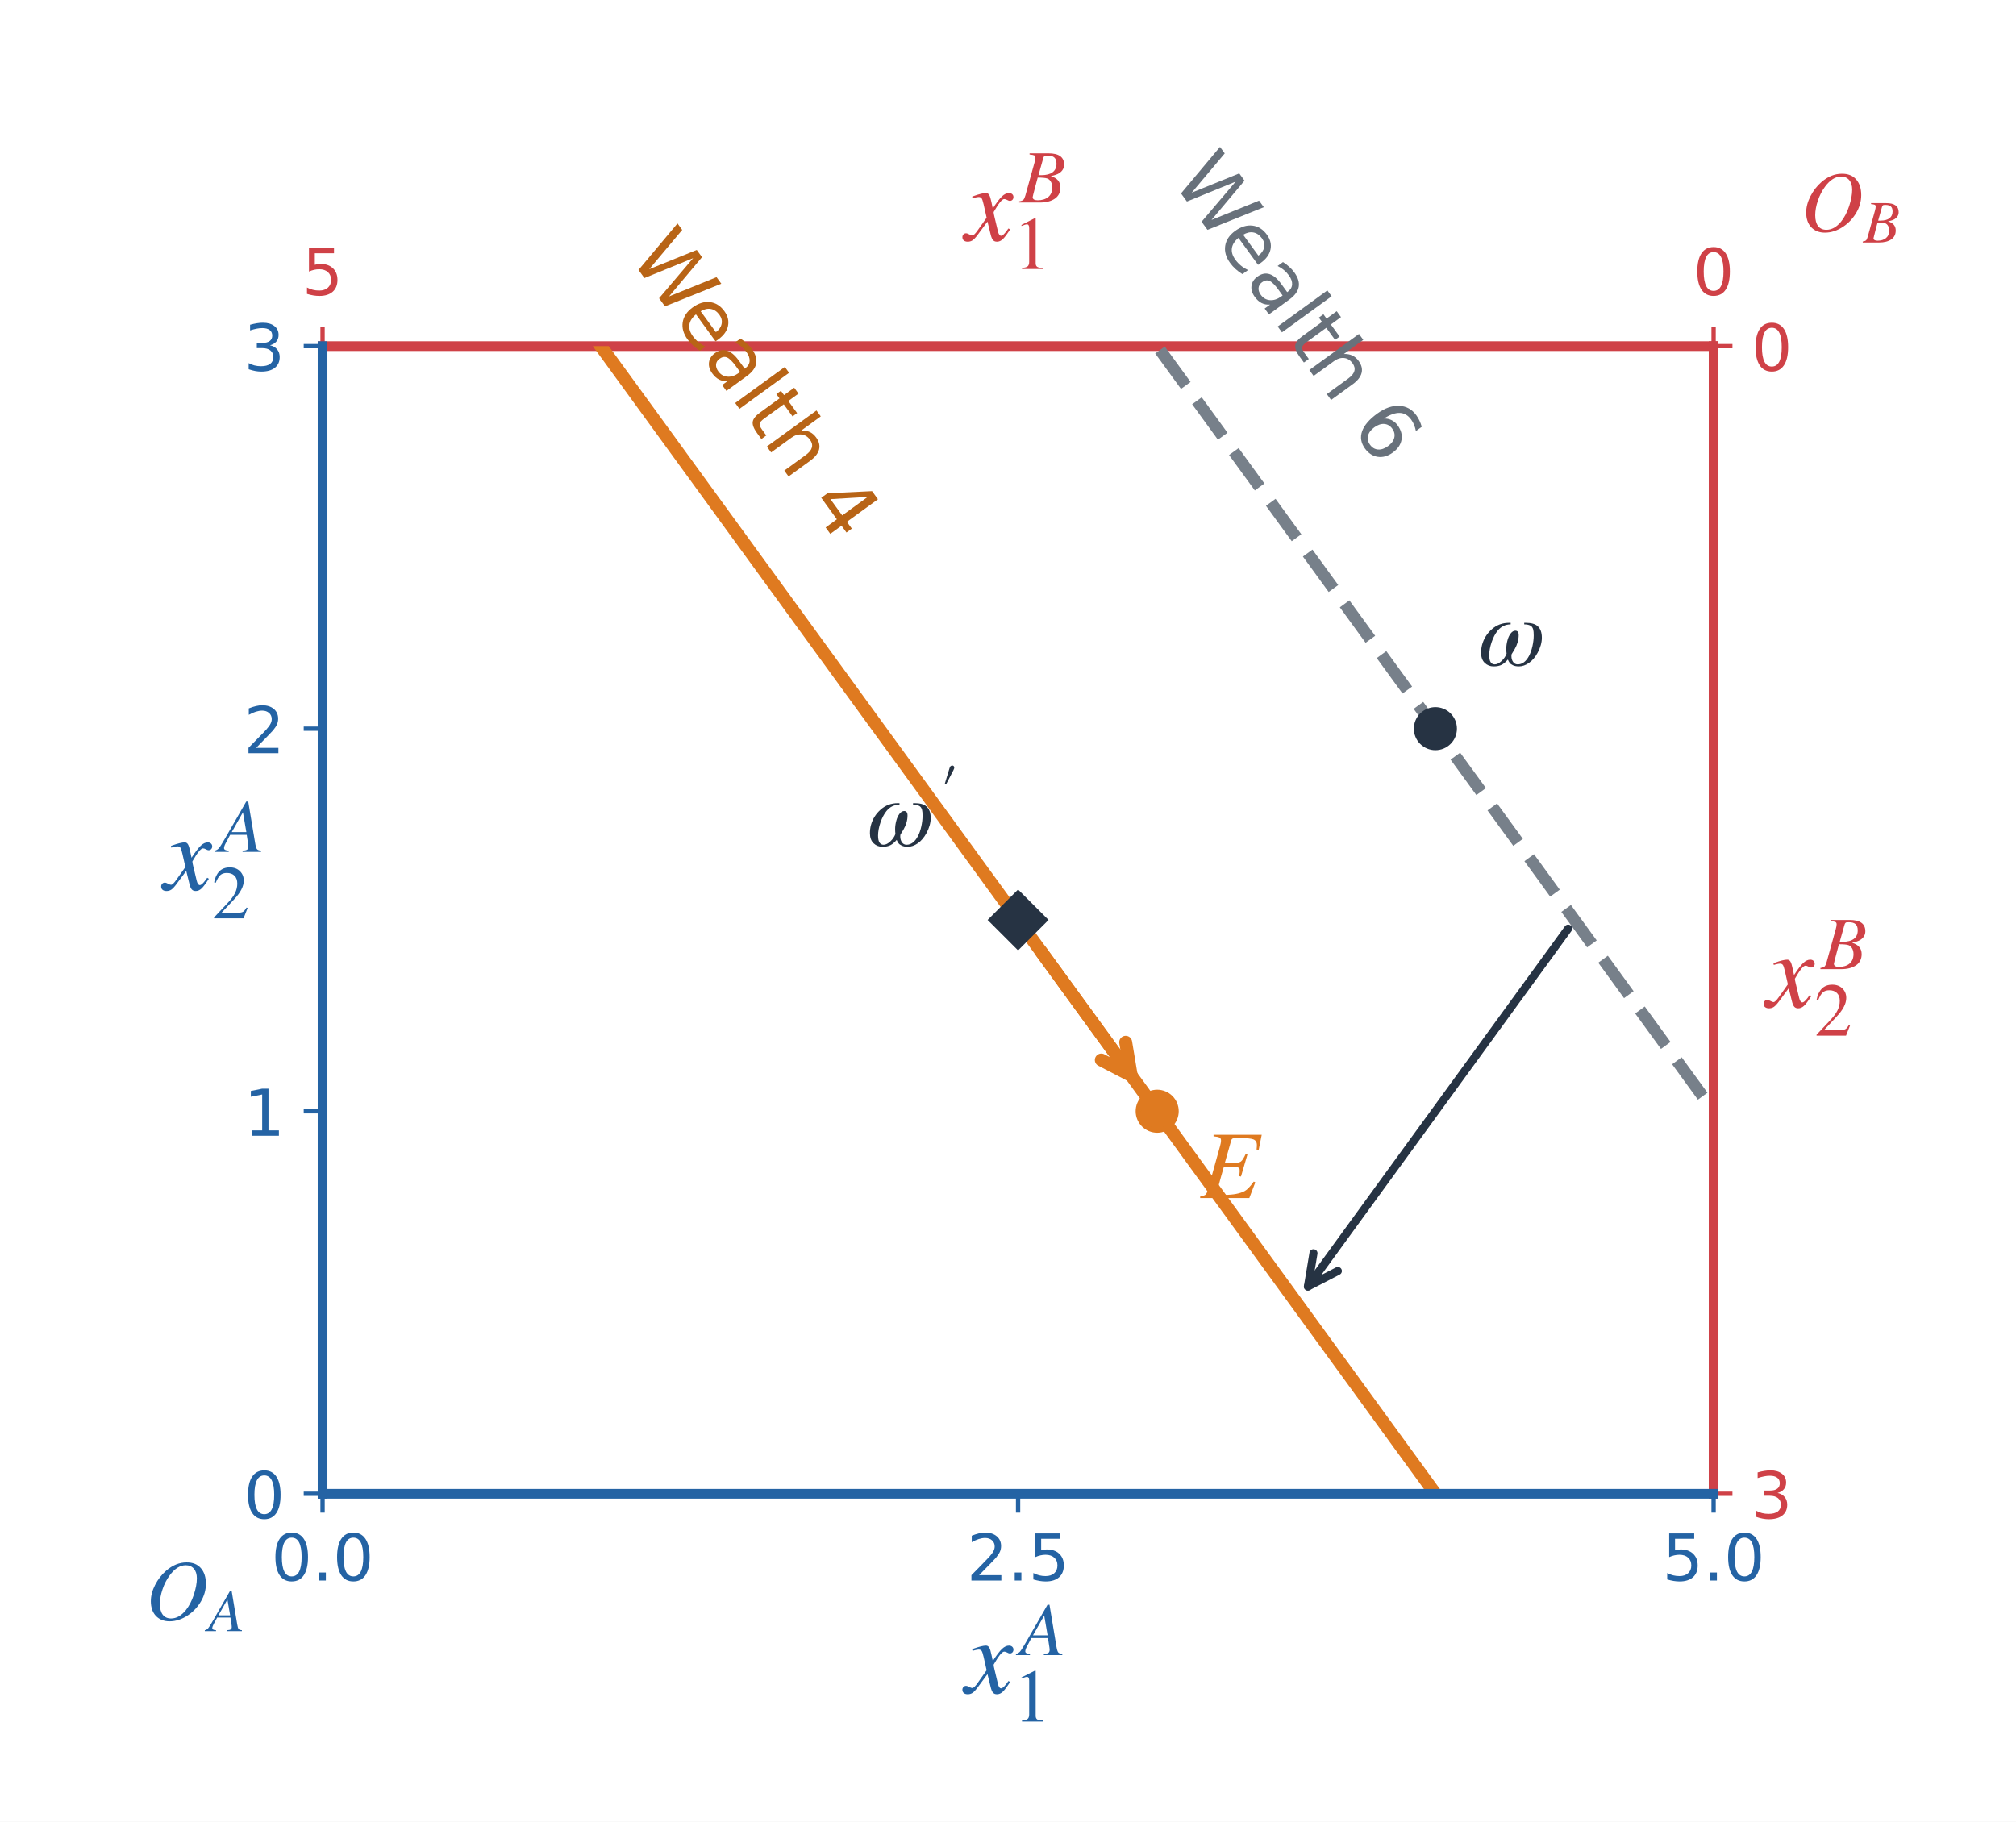
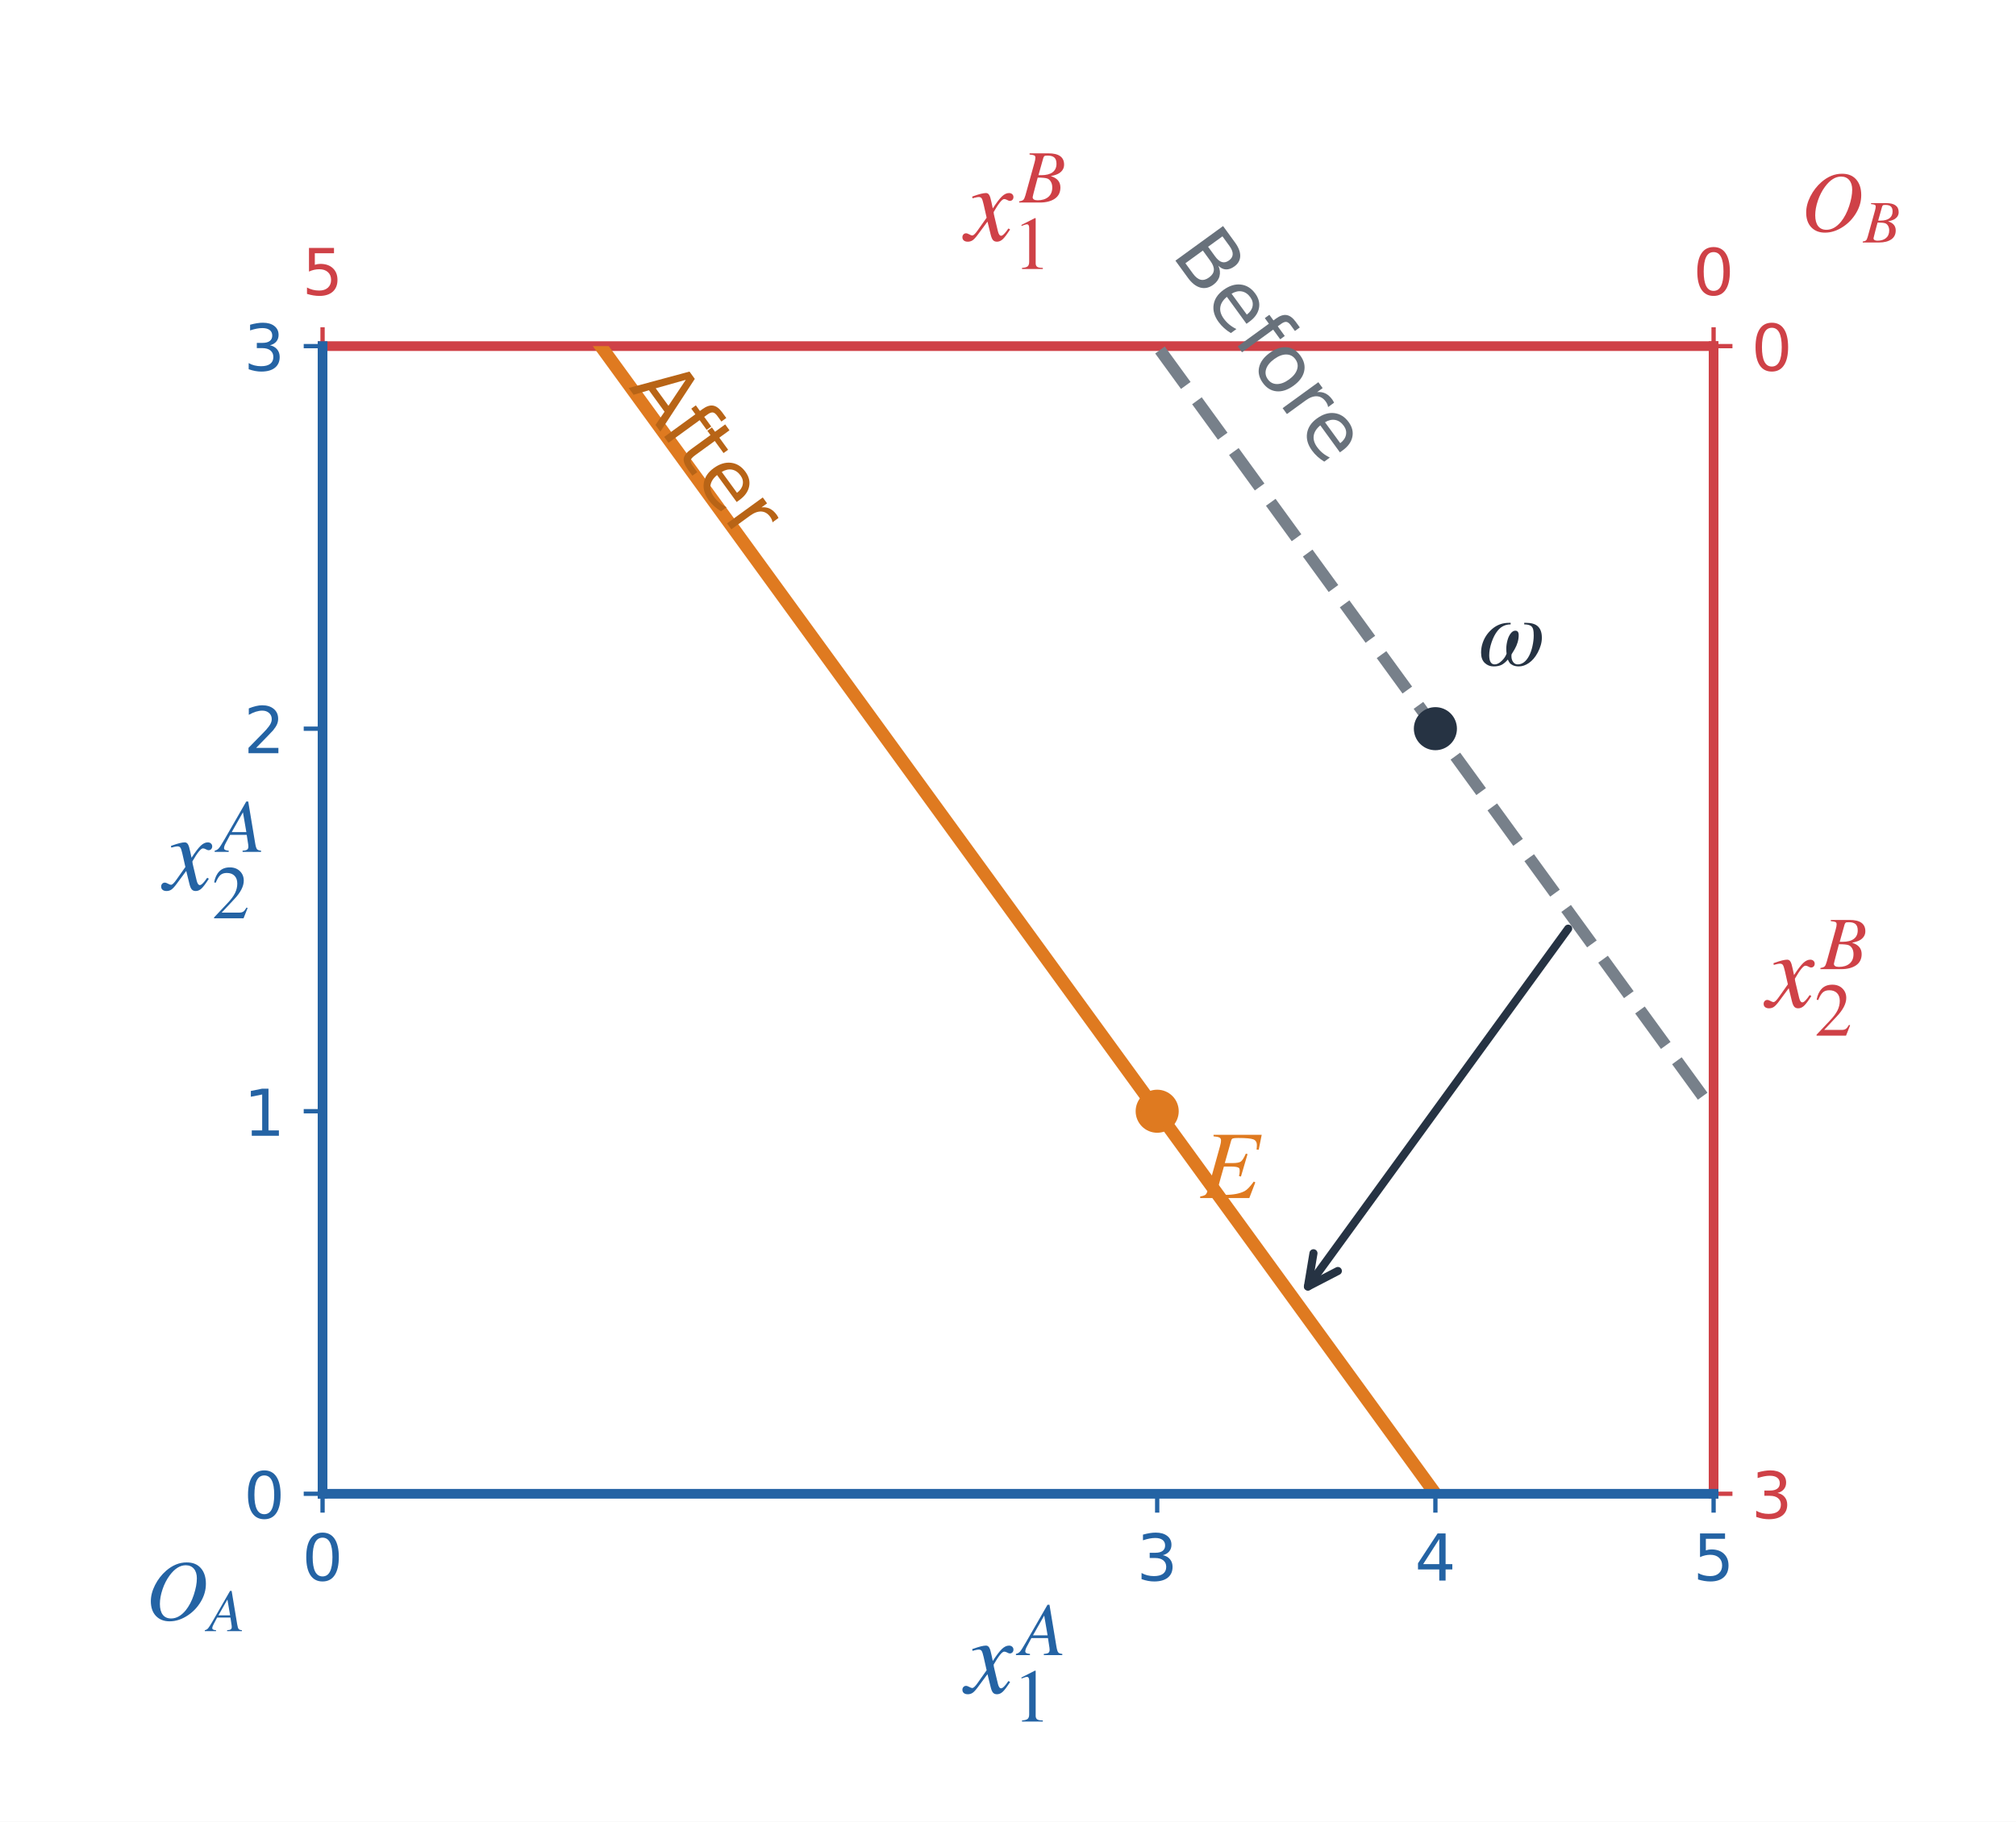
<svg xmlns="http://www.w3.org/2000/svg" xmlns:xlink="http://www.w3.org/1999/xlink" width="374.4pt" height="338.4pt" viewBox="0 0 374.4 338.4" version="1.1">
  <defs>
    <style type="text/css">*{stroke-linejoin: round; stroke-linecap: butt}</style>
  </defs>
  <g id="figure_1">
    <g id="patch_1">
      <path d="M 0 338.4 L 374.4 338.4 L 374.4 0 L 0 0 z " style="fill: #ffffff" />
    </g>
    <g id="axes_1">
      <g id="patch_2">
        <path d="M 59.904 277.488 L 318.24 277.488 L 318.24 64.296 L 59.904 64.296 z " style="fill: #ffffff" />
      </g>
      <g id="axes_2">
        <g id="patch_3">
          <path d="M 59.904 64.296 L 318.24 64.296 L 318.24 64.296 L 59.904 64.296 z " style="fill: #ffffff" />
        </g>
        <g id="matplotlib.axis_1">
          <g id="xtick_1">
            <g id="line2d_1">
              <defs>
                <path id="m58f6fc6c51" d="M 0 0 L 0 -3.5 " style="stroke: #cf4147; stroke-width: 0.8" />
              </defs>
              <g>
                <use xlink:href="#m58f6fc6c51" x="318.24" y="64.296" style="fill: #cf4147; stroke: #cf4147; stroke-width: 0.8" />
              </g>
            </g>
            <g id="text_1">
              <g style="fill: #cf4147" transform="translate(314.4225 54.80038) scale(0.12 -0.12)">
                <defs>
                  <path id="DejaVuSans-30" d="M 2034 4250 Q 1547 4250 1301 3770 Q 1056 3291 1056 2328 Q 1056 1369 1301 889 Q 1547 409 2034 409 Q 2525 409 2770 889 Q 3016 1369 3016 2328 Q 3016 3291 2770 3770 Q 2525 4250 2034 4250 z M 2034 4750 Q 2819 4750 3233 4129 Q 3647 3509 3647 2328 Q 3647 1150 3233 529 Q 2819 -91 2034 -91 Q 1250 -91 836 529 Q 422 1150 422 2328 Q 422 3509 836 4129 Q 1250 4750 2034 4750 z " transform="scale(0.015625)" />
                </defs>
                <use xlink:href="#DejaVuSans-30" />
              </g>
            </g>
          </g>
          <g id="xtick_2">
            <g id="line2d_2">
              <g>
                <use xlink:href="#m58f6fc6c51" x="59.904" y="64.296" style="fill: #cf4147; stroke: #cf4147; stroke-width: 0.8" />
              </g>
            </g>
            <g id="text_2">
              <g style="fill: #cf4147" transform="translate(56.0865 54.80038) scale(0.12 -0.12)">
                <defs>
                  <path id="DejaVuSans-35" d="M 691 4666 L 3169 4666 L 3169 4134 L 1269 4134 L 1269 2991 Q 1406 3038 1543 3061 Q 1681 3084 1819 3084 Q 2600 3084 3056 2656 Q 3513 2228 3513 1497 Q 3513 744 3044 326 Q 2575 -91 1722 -91 Q 1428 -91 1123 -41 Q 819 9 494 109 L 494 744 Q 775 591 1075 516 Q 1375 441 1709 441 Q 2250 441 2565 725 Q 2881 1009 2881 1497 Q 2881 1984 2565 2268 Q 2250 2553 1709 2553 Q 1456 2553 1204 2497 Q 953 2441 691 2322 L 691 4666 z " transform="scale(0.015625)" />
                </defs>
                <use xlink:href="#DejaVuSans-35" />
              </g>
            </g>
          </g>
          <g id="text_3">
            <g style="fill: #cf4147" transform="translate(179.272 44.68225) scale(0.2 -0.2)">
              <defs>
                <path id="STIXGeneral-Italic-78" d="M 1555 2272 L 1632 1907 Q 1971 2426 2179 2624 Q 2387 2822 2598 2822 Q 2714 2822 2787 2755 Q 2861 2688 2861 2585 Q 2861 2483 2800 2419 Q 2739 2355 2643 2355 Q 2586 2355 2490 2409 Q 2394 2464 2310 2464 Q 2125 2464 1683 1690 Q 1683 1606 1734 1402 L 1939 544 Q 2003 282 2131 282 Q 2234 282 2432 538 Q 2451 563 2476 598 Q 2502 634 2521 662 Q 2541 691 2566 717 L 2662 659 Q 2387 230 2227 80 Q 2067 -70 1882 -70 Q 1728 -70 1645 26 Q 1562 122 1504 365 L 1318 1126 L 755 365 Q 557 96 432 13 Q 307 -70 147 -70 Q 0 -70 -86 0 Q -173 70 -173 198 Q -173 294 -112 361 Q -51 429 45 429 Q 122 429 250 358 Q 346 301 416 301 Q 525 301 742 614 L 1267 1357 L 1088 2150 Q 1024 2432 969 2509 Q 915 2586 794 2586 Q 717 2586 544 2541 L 429 2509 L 410 2611 L 480 2637 Q 992 2822 1229 2822 Q 1350 2822 1420 2707 Q 1491 2592 1555 2272 z " transform="scale(0.015625)" />
                <path id="STIXGeneral-Italic-42" d="M 832 4179 L 2432 4179 Q 3763 4179 3763 3219 Q 3763 2771 3354 2496 Q 3136 2349 2643 2246 L 2643 2240 Q 3450 1997 3450 1280 Q 3450 653 2973 326 Q 2496 0 1690 0 L -51 0 L -51 102 Q 211 141 304 230 Q 397 320 480 614 L 1254 3405 Q 1325 3654 1325 3814 Q 1325 3955 1229 4003 Q 1133 4051 832 4077 L 832 4179 z M 1587 2323 L 1830 2323 Q 2458 2323 2787 2572 Q 3117 2822 3117 3296 Q 3117 3654 2937 3820 Q 2758 3987 2368 3987 Q 2221 3987 2166 3977 Q 2112 3968 2067 3920 Q 2022 3872 1990 3757 L 1587 2323 z M 1523 2118 L 1318 1357 Q 1094 506 1094 461 Q 1094 192 1523 192 Q 2086 192 2422 473 Q 2758 755 2758 1280 Q 2758 1568 2636 1773 Q 2515 1978 2330 2042 Q 2112 2118 1523 2118 z " transform="scale(0.015625)" />
                <path id="STIXGeneral-Regular-31" d="M 2522 0 L 755 0 L 755 96 Q 1107 115 1235 227 Q 1363 339 1363 608 L 1363 3482 Q 1363 3795 1171 3795 Q 1082 3795 883 3718 L 710 3654 L 710 3744 L 1856 4326 L 1914 4307 L 1914 486 Q 1914 275 2042 185 Q 2170 96 2522 96 L 2522 0 z " transform="scale(0.015625)" />
              </defs>
              <use xlink:href="#STIXGeneral-Italic-78" transform="translate(0 0.017188)" />
              <use xlink:href="#STIXGeneral-Italic-42" transform="translate(50.57312 35.29219) scale(0.7)" />
              <use xlink:href="#STIXGeneral-Regular-31" transform="translate(44.39999 -26.43906) scale(0.7)" />
            </g>
          </g>
        </g>
        <g id="matplotlib.axis_2" />
        <g id="patch_4">
          <path d="M 318.24 64.296 L 59.904 64.296 " style="fill: none; stroke: #cf4147; stroke-width: 1.8; stroke-linejoin: miter; stroke-linecap: square" />
        </g>
      </g>
      <g id="axes_3">
        <g id="patch_5">
          <path d="M 318.24 277.488 L 318.24 277.488 L 318.24 64.296 L 318.24 64.296 z " style="fill: #ffffff" />
        </g>
        <g id="matplotlib.axis_3" />
        <g id="matplotlib.axis_4">
          <g id="ytick_1">
            <g id="line2d_3">
              <defs>
                <path id="m829606853d" d="M 0 0 L 3.5 0 " style="stroke: #cf4147; stroke-width: 0.8" />
              </defs>
              <g>
                <use xlink:href="#m829606853d" x="318.24" y="64.296" style="fill: #cf4147; stroke: #cf4147; stroke-width: 0.8" />
              </g>
            </g>
            <g id="text_4">
              <g style="fill: #cf4147" transform="translate(325.24 68.85506) scale(0.12 -0.12)">
                <use xlink:href="#DejaVuSans-30" />
              </g>
            </g>
          </g>
          <g id="ytick_2">
            <g id="line2d_4">
              <g>
                <use xlink:href="#m829606853d" x="318.24" y="277.488" style="fill: #cf4147; stroke: #cf4147; stroke-width: 0.8" />
              </g>
            </g>
            <g id="text_5">
              <g style="fill: #cf4147" transform="translate(325.24 282.0471) scale(0.12 -0.12)">
                <defs>
                  <path id="DejaVuSans-33" d="M 2597 2516 Q 3050 2419 3304 2112 Q 3559 1806 3559 1356 Q 3559 666 3084 287 Q 2609 -91 1734 -91 Q 1441 -91 1130 -33 Q 819 25 488 141 L 488 750 Q 750 597 1062 519 Q 1375 441 1716 441 Q 2309 441 2620 675 Q 2931 909 2931 1356 Q 2931 1769 2642 2001 Q 2353 2234 1838 2234 L 1294 2234 L 1294 2753 L 1863 2753 Q 2328 2753 2575 2939 Q 2822 3125 2822 3475 Q 2822 3834 2567 4026 Q 2313 4219 1838 4219 Q 1578 4219 1281 4162 Q 984 4106 628 3988 L 628 4550 Q 988 4650 1302 4700 Q 1616 4750 1894 4750 Q 2613 4750 3031 4423 Q 3450 4097 3450 3541 Q 3450 3153 3228 2886 Q 3006 2619 2597 2516 z " transform="scale(0.015625)" />
                </defs>
                <use xlink:href="#DejaVuSans-33" />
              </g>
            </g>
          </g>
          <g id="text_6">
            <g style="fill: #cf4147" transform="translate(328.075 187.092) scale(0.2 -0.2)">
              <defs>
                <path id="STIXGeneral-Regular-32" d="M 3034 877 L 2688 0 L 186 0 L 186 77 L 1325 1286 Q 1773 1754 1965 2144 Q 2157 2534 2157 2950 Q 2157 3379 1920 3616 Q 1683 3853 1267 3853 Q 922 3853 720 3673 Q 518 3494 326 3021 L 192 3053 Q 301 3648 630 3987 Q 960 4326 1523 4326 Q 2054 4326 2380 4006 Q 2707 3686 2707 3200 Q 2707 2477 1888 1613 L 832 486 L 2330 486 Q 2541 486 2665 569 Q 2790 653 2944 915 L 3034 877 z " transform="scale(0.015625)" />
              </defs>
              <use xlink:href="#STIXGeneral-Italic-78" transform="translate(0 0.017188)" />
              <use xlink:href="#STIXGeneral-Italic-42" transform="translate(50.57312 35.29219) scale(0.7)" />
              <use xlink:href="#STIXGeneral-Regular-32" transform="translate(44.39999 -26.43906) scale(0.7)" />
            </g>
          </g>
        </g>
        <g id="patch_6">
          <path d="M 318.24 64.296 L 318.24 277.488 " style="fill: none; stroke: #cf4147; stroke-width: 1.8; stroke-linejoin: miter; stroke-linecap: square" />
        </g>
      </g>
      <g id="matplotlib.axis_5">
        <g id="xtick_3">
          <g id="line2d_5">
            <defs>
              <path id="m2c76bcf87f" d="M 0 0 L 0 3.5 " style="stroke: #2463a4; stroke-width: 0.8" />
            </defs>
            <g>
              <use xlink:href="#m2c76bcf87f" x="59.904" y="277.488" style="fill: #2463a4; stroke: #2463a4; stroke-width: 0.8" />
            </g>
          </g>
          <g id="text_7">
-             <g style="fill: #2463a4" transform="translate(50.36212 293.6061) scale(0.12 -0.12)">
-               <defs>
-                 <path id="DejaVuSans-2e" d="M 684 794 L 1344 794 L 1344 0 L 684 0 L 684 794 z " transform="scale(0.015625)" />
-               </defs>
+             <g style="fill: #2463a4" transform="translate(56.0865 293.6061) scale(0.12 -0.12)">
              <use xlink:href="#DejaVuSans-30" />
-               <use xlink:href="#DejaVuSans-2e" transform="translate(63.62305 0)" />
-               <use xlink:href="#DejaVuSans-30" transform="translate(95.41016 0)" />
            </g>
          </g>
        </g>
        <g id="xtick_4">
          <g id="line2d_6">
            <g>
-               <use xlink:href="#m2c76bcf87f" x="189.072" y="277.488" style="fill: #2463a4; stroke: #2463a4; stroke-width: 0.8" />
+               <use xlink:href="#m2c76bcf87f" x="214.906" y="277.488" style="fill: #2463a4; stroke: #2463a4; stroke-width: 0.8" />
            </g>
          </g>
          <g id="text_8">
-             <g style="fill: #2463a4" transform="translate(179.5301 293.6061) scale(0.12 -0.12)">
-               <defs>
-                 <path id="DejaVuSans-32" d="M 1228 531 L 3431 531 L 3431 0 L 469 0 L 469 531 Q 828 903 1448 1529 Q 2069 2156 2228 2338 Q 2531 2678 2651 2914 Q 2772 3150 2772 3378 Q 2772 3750 2511 3984 Q 2250 4219 1831 4219 Q 1534 4219 1204 4116 Q 875 4013 500 3803 L 500 4441 Q 881 4594 1212 4672 Q 1544 4750 1819 4750 Q 2544 4750 2975 4387 Q 3406 4025 3406 3419 Q 3406 3131 3298 2873 Q 3191 2616 2906 2266 Q 2828 2175 2409 1742 Q 1991 1309 1228 531 z " transform="scale(0.015625)" />
-               </defs>
-               <use xlink:href="#DejaVuSans-32" />
-               <use xlink:href="#DejaVuSans-2e" transform="translate(63.62305 0)" />
-               <use xlink:href="#DejaVuSans-35" transform="translate(95.41016 0)" />
+             <g style="fill: #2463a4" transform="translate(211.0881 293.6061) scale(0.12 -0.12)">
+               <use xlink:href="#DejaVuSans-33" />
            </g>
          </g>
        </g>
        <g id="xtick_5">
          <g id="line2d_7">
            <g>
+               <use xlink:href="#m2c76bcf87f" x="266.573" y="277.488" style="fill: #2463a4; stroke: #2463a4; stroke-width: 0.8" />
+             </g>
+           </g>
+           <g id="text_9">
+             <g style="fill: #2463a4" transform="translate(262.7553 293.6061) scale(0.12 -0.12)">
+               <defs>
+                 <path id="DejaVuSans-34" d="M 2419 4116 L 825 1625 L 2419 1625 L 2419 4116 z M 2253 4666 L 3047 4666 L 3047 1625 L 3713 1625 L 3713 1100 L 3047 1100 L 3047 0 L 2419 0 L 2419 1100 L 313 1100 L 313 1709 L 2253 4666 z " transform="scale(0.015625)" />
+               </defs>
+               <use xlink:href="#DejaVuSans-34" />
+             </g>
+           </g>
+         </g>
+         <g id="xtick_6">
+           <g id="line2d_8">
+             <g>
              <use xlink:href="#m2c76bcf87f" x="318.24" y="277.488" style="fill: #2463a4; stroke: #2463a4; stroke-width: 0.8" />
            </g>
          </g>
-           <g id="text_9">
-             <g style="fill: #2463a4" transform="translate(308.6981 293.6061) scale(0.12 -0.12)">
+           <g id="text_10">
+             <g style="fill: #2463a4" transform="translate(314.4225 293.6061) scale(0.12 -0.12)">
              <use xlink:href="#DejaVuSans-35" />
-               <use xlink:href="#DejaVuSans-2e" transform="translate(63.62305 0)" />
-               <use xlink:href="#DejaVuSans-30" transform="translate(95.41016 0)" />
-             </g>
-           </g>
-         </g>
-         <g id="text_10">
+             </g>
+           </g>
+         </g>
+         <g id="text_11">
          <g style="fill: #2463a4" transform="translate(179.272 314.7018) scale(0.2 -0.2)">
            <defs>
              <path id="STIXGeneral-Italic-41" d="M 3610 0 L 2042 0 L 2042 102 Q 2330 115 2432 192 Q 2534 269 2534 442 Q 2534 493 2522 608 L 2394 1446 L 986 1446 L 608 736 Q 467 474 467 314 Q 467 122 864 102 L 864 0 L -326 0 L -326 102 Q -109 147 28 307 Q 166 467 531 1101 L 2355 4275 L 2522 4275 L 3110 736 Q 3174 339 3264 230 Q 3354 122 3610 102 L 3610 0 z M 2362 1677 L 2074 3360 L 1120 1677 L 2362 1677 z " transform="scale(0.015625)" />
            </defs>
            <use xlink:href="#STIXGeneral-Italic-78" transform="translate(0 0.967187)" />
            <use xlink:href="#STIXGeneral-Italic-41" transform="translate(50.57312 36.24219) scale(0.7)" />
            <use xlink:href="#STIXGeneral-Regular-31" transform="translate(44.39999 -25.48906) scale(0.7)" />
          </g>
        </g>
      </g>
      <g id="matplotlib.axis_6">
        <g id="ytick_3">
-           <g id="line2d_8">
+           <g id="line2d_9">
            <defs>
              <path id="m1f5955de3f" d="M 0 0 L -3.5 0 " style="stroke: #2463a4; stroke-width: 0.8" />
            </defs>
            <g>
              <use xlink:href="#m1f5955de3f" x="59.904" y="277.488" style="fill: #2463a4; stroke: #2463a4; stroke-width: 0.8" />
            </g>
          </g>
-           <g id="text_11">
+           <g id="text_12">
            <g style="fill: #2463a4" transform="translate(45.269 282.0471) scale(0.12 -0.12)">
              <use xlink:href="#DejaVuSans-30" />
            </g>
          </g>
        </g>
        <g id="ytick_4">
-           <g id="line2d_9">
+           <g id="line2d_10">
            <g>
              <use xlink:href="#m1f5955de3f" x="59.904" y="206.424" style="fill: #2463a4; stroke: #2463a4; stroke-width: 0.8" />
            </g>
          </g>
-           <g id="text_12">
+           <g id="text_13">
            <g style="fill: #2463a4" transform="translate(45.269 210.9831) scale(0.12 -0.12)">
              <defs>
                <path id="DejaVuSans-31" d="M 794 531 L 1825 531 L 1825 4091 L 703 3866 L 703 4441 L 1819 4666 L 2450 4666 L 2450 531 L 3481 531 L 3481 0 L 794 0 L 794 531 z " transform="scale(0.015625)" />
              </defs>
              <use xlink:href="#DejaVuSans-31" />
            </g>
          </g>
        </g>
        <g id="ytick_5">
-           <g id="line2d_10">
+           <g id="line2d_11">
            <g>
              <use xlink:href="#m1f5955de3f" x="59.904" y="135.36" style="fill: #2463a4; stroke: #2463a4; stroke-width: 0.8" />
            </g>
          </g>
-           <g id="text_13">
+           <g id="text_14">
            <g style="fill: #2463a4" transform="translate(45.269 139.9191) scale(0.12 -0.12)">
+               <defs>
+                 <path id="DejaVuSans-32" d="M 1228 531 L 3431 531 L 3431 0 L 469 0 L 469 531 Q 828 903 1448 1529 Q 2069 2156 2228 2338 Q 2531 2678 2651 2914 Q 2772 3150 2772 3378 Q 2772 3750 2511 3984 Q 2250 4219 1831 4219 Q 1534 4219 1204 4116 Q 875 4013 500 3803 L 500 4441 Q 881 4594 1212 4672 Q 1544 4750 1819 4750 Q 2544 4750 2975 4387 Q 3406 4025 3406 3419 Q 3406 3131 3298 2873 Q 3191 2616 2906 2266 Q 2828 2175 2409 1742 Q 1991 1309 1228 531 z " transform="scale(0.015625)" />
+               </defs>
              <use xlink:href="#DejaVuSans-32" />
            </g>
          </g>
        </g>
        <g id="ytick_6">
-           <g id="line2d_11">
+           <g id="line2d_12">
            <g>
              <use xlink:href="#m1f5955de3f" x="59.904" y="64.296" style="fill: #2463a4; stroke: #2463a4; stroke-width: 0.8" />
            </g>
          </g>
-           <g id="text_14">
+           <g id="text_15">
            <g style="fill: #2463a4" transform="translate(45.269 68.85506) scale(0.12 -0.12)">
              <use xlink:href="#DejaVuSans-33" />
            </g>
          </g>
        </g>
-         <g id="text_15">
+         <g id="text_16">
          <g style="fill: #2463a4" transform="translate(30.469 165.492) scale(0.2 -0.2)">
            <use xlink:href="#STIXGeneral-Italic-78" transform="translate(0 0.967187)" />
            <use xlink:href="#STIXGeneral-Italic-41" transform="translate(50.57312 36.24219) scale(0.7)" />
            <use xlink:href="#STIXGeneral-Regular-32" transform="translate(44.39999 -25.48906) scale(0.7)" />
          </g>
        </g>
      </g>
-       <g id="line2d_12">
+       <g id="line2d_13">
        <path d="M 167.432 -1 L 318.24 206.424 L 318.24 206.424 " clip-path="url(#p180a288aa5)" style="fill: none; stroke-dasharray: 8.14,3.52; stroke-dashoffset: 0; stroke: #77808a; stroke-width: 2.2" />
      </g>
-       <g id="line2d_13">
+       <g id="line2d_14">
        <path d="M 64.098 -1 L 311.586 339.4 L 311.586 339.4 " clip-path="url(#p180a288aa5)" style="fill: none; stroke: #df7a20; stroke-width: 2.4; stroke-linecap: square" />
      </g>
      <g id="patch_7">
        <path d="M 59.904 277.488 L 59.904 64.296 " style="fill: none; stroke: #2463a4; stroke-width: 1.8; stroke-linejoin: miter; stroke-linecap: square" />
      </g>
      <g id="patch_8">
        <path d="M 59.904 277.488 L 318.24 277.488 " style="fill: none; stroke: #2463a4; stroke-width: 1.8; stroke-linejoin: miter; stroke-linecap: square" />
      </g>
-       <g id="text_16">
+       <g id="text_17">
        <g style="fill: #2463a4" transform="translate(27.05376 300.9391) scale(0.16 -0.16)">
          <defs>
            <path id="STIXGeneral-Italic-4f" d="M 4474 2675 Q 4474 1990 4106 1363 Q 3738 736 3149 339 Q 2477 -115 1779 -115 Q 1146 -115 765 281 Q 384 678 384 1382 Q 384 1965 697 2582 Q 1011 3200 1517 3642 Q 2234 4262 3034 4262 Q 3718 4269 4096 3840 Q 4474 3411 4474 2675 z M 3802 3078 Q 3802 3533 3581 3792 Q 3360 4051 2976 4051 Q 2342 4051 1786 3302 Q 1446 2842 1251 2259 Q 1056 1677 1056 1178 Q 1056 653 1270 374 Q 1485 96 1888 96 Q 2477 96 2976 704 Q 3354 1178 3578 1862 Q 3802 2547 3802 3078 z " transform="scale(0.015625)" />
          </defs>
          <use xlink:href="#STIXGeneral-Italic-4f" transform="translate(0 0.296875)" />
          <use xlink:href="#STIXGeneral-Italic-41" transform="translate(72.19998 -12.93125) scale(0.7)" />
        </g>
      </g>
-       <g id="text_17">
+       <g id="text_18">
        <g style="fill: #cf4147" transform="translate(334.4736 42.9768) scale(0.16 -0.16)">
          <use xlink:href="#STIXGeneral-Italic-4f" transform="translate(0 0.296875)" />
          <use xlink:href="#STIXGeneral-Italic-42" transform="translate(72.19998 -12.93125) scale(0.7)" />
        </g>
      </g>
-       <g id="text_18">
-         <g style="fill: #b86416" transform="translate(116.6783 47.52729) rotate(-306) scale(0.15 -0.15)">
-           <defs>
-             <path id="DejaVuSans-57" d="M 213 4666 L 850 4666 L 1831 722 L 2809 4666 L 3519 4666 L 4500 722 L 5478 4666 L 6119 4666 L 4947 0 L 4153 0 L 3169 4050 L 2175 0 L 1381 0 L 213 4666 z " transform="scale(0.015625)" />
+       <g id="text_19">
+         <g style="fill: #b86416" transform="translate(116.6783 71.97982) rotate(-306) scale(0.15 -0.15)">
+           <defs>
+             <path id="DejaVuSans-41" d="M 2188 4044 L 1331 1722 L 3047 1722 L 2188 4044 z M 1831 4666 L 2547 4666 L 4325 0 L 3669 0 L 3244 1197 L 1141 1197 L 716 0 L 50 0 L 1831 4666 z " transform="scale(0.015625)" />
+             <path id="DejaVuSans-66" d="M 2375 4863 L 2375 4384 L 1825 4384 Q 1516 4384 1395 4259 Q 1275 4134 1275 3809 L 1275 3500 L 2222 3500 L 2222 3053 L 1275 3053 L 1275 0 L 697 0 L 697 3053 L 147 3053 L 147 3500 L 697 3500 L 697 3744 Q 697 4328 969 4595 Q 1241 4863 1831 4863 L 2375 4863 z " transform="scale(0.015625)" />
+             <path id="DejaVuSans-74" d="M 1172 4494 L 1172 3500 L 2356 3500 L 2356 3053 L 1172 3053 L 1172 1153 Q 1172 725 1289 603 Q 1406 481 1766 481 L 2356 481 L 2356 0 L 1766 0 Q 1100 0 847 248 Q 594 497 594 1153 L 594 3053 L 172 3053 L 172 3500 L 594 3500 L 594 4494 L 1172 4494 z " transform="scale(0.015625)" />
            <path id="DejaVuSans-65" d="M 3597 1894 L 3597 1613 L 953 1613 Q 991 1019 1311 708 Q 1631 397 2203 397 Q 2534 397 2845 478 Q 3156 559 3463 722 L 3463 178 Q 3153 47 2828 -22 Q 2503 -91 2169 -91 Q 1331 -91 842 396 Q 353 884 353 1716 Q 353 2575 817 3079 Q 1281 3584 2069 3584 Q 2775 3584 3186 3129 Q 3597 2675 3597 1894 z M 3022 2063 Q 3016 2534 2758 2815 Q 2500 3097 2075 3097 Q 1594 3097 1305 2825 Q 1016 2553 972 2059 L 3022 2063 z " transform="scale(0.015625)" />
-             <path id="DejaVuSans-61" d="M 2194 1759 Q 1497 1759 1228 1600 Q 959 1441 959 1056 Q 959 750 1161 570 Q 1363 391 1709 391 Q 2188 391 2477 730 Q 2766 1069 2766 1631 L 2766 1759 L 2194 1759 z M 3341 1997 L 3341 0 L 2766 0 L 2766 531 Q 2569 213 2275 61 Q 1981 -91 1556 -91 Q 1019 -91 701 211 Q 384 513 384 1019 Q 384 1609 779 1909 Q 1175 2209 1959 2209 L 2766 2209 L 2766 2266 Q 2766 2663 2505 2880 Q 2244 3097 1772 3097 Q 1472 3097 1187 3025 Q 903 2953 641 2809 L 641 3341 Q 956 3463 1253 3523 Q 1550 3584 1831 3584 Q 2591 3584 2966 3190 Q 3341 2797 3341 1997 z " transform="scale(0.015625)" />
-             <path id="DejaVuSans-6c" d="M 603 4863 L 1178 4863 L 1178 0 L 603 0 L 603 4863 z " transform="scale(0.015625)" />
-             <path id="DejaVuSans-74" d="M 1172 4494 L 1172 3500 L 2356 3500 L 2356 3053 L 1172 3053 L 1172 1153 Q 1172 725 1289 603 Q 1406 481 1766 481 L 2356 481 L 2356 0 L 1766 0 Q 1100 0 847 248 Q 594 497 594 1153 L 594 3053 L 172 3053 L 172 3500 L 594 3500 L 594 4494 L 1172 4494 z " transform="scale(0.015625)" />
-             <path id="DejaVuSans-68" d="M 3513 2113 L 3513 0 L 2938 0 L 2938 2094 Q 2938 2591 2744 2837 Q 2550 3084 2163 3084 Q 1697 3084 1428 2787 Q 1159 2491 1159 1978 L 1159 0 L 581 0 L 581 4863 L 1159 4863 L 1159 2956 Q 1366 3272 1645 3428 Q 1925 3584 2291 3584 Q 2894 3584 3203 3211 Q 3513 2838 3513 2113 z " transform="scale(0.015625)" />
-             <path id="DejaVuSans-20" transform="scale(0.015625)" />
-             <path id="DejaVuSans-34" d="M 2419 4116 L 825 1625 L 2419 1625 L 2419 4116 z M 2253 4666 L 3047 4666 L 3047 1625 L 3713 1625 L 3713 1100 L 3047 1100 L 3047 0 L 2419 0 L 2419 1100 L 313 1100 L 313 1709 L 2253 4666 z " transform="scale(0.015625)" />
-           </defs>
-           <use xlink:href="#DejaVuSans-57" />
-           <use xlink:href="#DejaVuSans-65" transform="translate(93.00195 0)" />
-           <use xlink:href="#DejaVuSans-61" transform="translate(154.5254 0)" />
-           <use xlink:href="#DejaVuSans-6c" transform="translate(215.8047 0)" />
-           <use xlink:href="#DejaVuSans-74" transform="translate(243.5879 0)" />
-           <use xlink:href="#DejaVuSans-68" transform="translate(282.7969 0)" />
-           <use xlink:href="#DejaVuSans-20" transform="translate(346.1758 0)" />
-           <use xlink:href="#DejaVuSans-34" transform="translate(377.9629 0)" />
-         </g>
-       </g>
-       <g id="text_19">
-         <g style="fill: #68717b" transform="translate(217.4294 33.31449) rotate(-306) scale(0.15 -0.15)">
-           <defs>
-             <path id="DejaVuSans-36" d="M 2113 2584 Q 1688 2584 1439 2293 Q 1191 2003 1191 1497 Q 1191 994 1439 701 Q 1688 409 2113 409 Q 2538 409 2786 701 Q 3034 994 3034 1497 Q 3034 2003 2786 2293 Q 2538 2584 2113 2584 z M 3366 4563 L 3366 3988 Q 3128 4100 2886 4159 Q 2644 4219 2406 4219 Q 1781 4219 1451 3797 Q 1122 3375 1075 2522 Q 1259 2794 1537 2939 Q 1816 3084 2150 3084 Q 2853 3084 3261 2657 Q 3669 2231 3669 1497 Q 3669 778 3244 343 Q 2819 -91 2113 -91 Q 1303 -91 875 529 Q 447 1150 447 2328 Q 447 3434 972 4092 Q 1497 4750 2381 4750 Q 2619 4750 2861 4703 Q 3103 4656 3366 4563 z " transform="scale(0.015625)" />
-           </defs>
-           <use xlink:href="#DejaVuSans-57" />
-           <use xlink:href="#DejaVuSans-65" transform="translate(93.00195 0)" />
-           <use xlink:href="#DejaVuSans-61" transform="translate(154.5254 0)" />
-           <use xlink:href="#DejaVuSans-6c" transform="translate(215.8047 0)" />
-           <use xlink:href="#DejaVuSans-74" transform="translate(243.5879 0)" />
-           <use xlink:href="#DejaVuSans-68" transform="translate(282.7969 0)" />
-           <use xlink:href="#DejaVuSans-20" transform="translate(346.1758 0)" />
-           <use xlink:href="#DejaVuSans-36" transform="translate(377.9629 0)" />
+             <path id="DejaVuSans-72" d="M 2631 2963 Q 2534 3019 2420 3045 Q 2306 3072 2169 3072 Q 1681 3072 1420 2755 Q 1159 2438 1159 1844 L 1159 0 L 581 0 L 581 3500 L 1159 3500 L 1159 2956 Q 1341 3275 1631 3429 Q 1922 3584 2338 3584 Q 2397 3584 2469 3576 Q 2541 3569 2628 3553 L 2631 2963 z " transform="scale(0.015625)" />
+           </defs>
+           <use xlink:href="#DejaVuSans-41" />
+           <use xlink:href="#DejaVuSans-66" transform="translate(64.7832 0)" />
+           <use xlink:href="#DejaVuSans-74" transform="translate(98.23828 0)" />
+           <use xlink:href="#DejaVuSans-65" transform="translate(137.4473 0)" />
+           <use xlink:href="#DejaVuSans-72" transform="translate(198.9707 0)" />
+         </g>
+       </g>
+       <g id="text_20">
+         <g style="fill: #68717b" transform="translate(217.4294 47.22831) rotate(-306) scale(0.15 -0.15)">
+           <defs>
+             <path id="DejaVuSans-42" d="M 1259 2228 L 1259 519 L 2272 519 Q 2781 519 3026 730 Q 3272 941 3272 1375 Q 3272 1813 3026 2020 Q 2781 2228 2272 2228 L 1259 2228 z M 1259 4147 L 1259 2741 L 2194 2741 Q 2656 2741 2882 2914 Q 3109 3088 3109 3444 Q 3109 3797 2882 3972 Q 2656 4147 2194 4147 L 1259 4147 z M 628 4666 L 2241 4666 Q 2963 4666 3353 4366 Q 3744 4066 3744 3513 Q 3744 3084 3544 2831 Q 3344 2578 2956 2516 Q 3422 2416 3680 2098 Q 3938 1781 3938 1306 Q 3938 681 3513 340 Q 3088 0 2303 0 L 628 0 L 628 4666 z " transform="scale(0.015625)" />
+             <path id="DejaVuSans-6f" d="M 1959 3097 Q 1497 3097 1228 2736 Q 959 2375 959 1747 Q 959 1119 1226 758 Q 1494 397 1959 397 Q 2419 397 2687 759 Q 2956 1122 2956 1747 Q 2956 2369 2687 2733 Q 2419 3097 1959 3097 z M 1959 3584 Q 2709 3584 3137 3096 Q 3566 2609 3566 1747 Q 3566 888 3137 398 Q 2709 -91 1959 -91 Q 1206 -91 779 398 Q 353 888 353 1747 Q 353 2609 779 3096 Q 1206 3584 1959 3584 z " transform="scale(0.015625)" />
+           </defs>
+           <use xlink:href="#DejaVuSans-42" />
+           <use xlink:href="#DejaVuSans-65" transform="translate(68.60352 0)" />
+           <use xlink:href="#DejaVuSans-66" transform="translate(130.127 0)" />
+           <use xlink:href="#DejaVuSans-6f" transform="translate(165.332 0)" />
+           <use xlink:href="#DejaVuSans-72" transform="translate(226.5137 0)" />
+           <use xlink:href="#DejaVuSans-65" transform="translate(265.377 0)" />
        </g>
      </g>
      <g id="patch_9">
        <path d="M 291.232 172.508 Q 266.573 206.423 242.901 238.982 " style="fill: none; stroke: #263343; stroke-width: 1.5; stroke-linecap: round" />
        <path d="M 248.459 236.1 L 242.901 238.982 L 243.93 232.807 " style="fill: none; stroke: #263343; stroke-width: 1.5; stroke-linecap: round" />
      </g>
-       <g id="patch_10">
-         <path d="M 193.35 176.776 Q 202.506 189.369 210.083 199.791 " style="fill: none; stroke: #df7a20; stroke-width: 2.4; stroke-linecap: round" />
-         <path d="M 209.055 193.615 L 210.083 199.791 L 204.526 196.909 " style="fill: none; stroke: #df7a20; stroke-width: 2.4; stroke-linecap: round" />
-       </g>
-       <g id="line2d_14">
+       <g id="line2d_15">
        <path d="M 266.573 135.36 " clip-path="url(#p180a288aa5)" style="fill: none; stroke: #1f77b4; stroke-width: 1.5; stroke-linecap: square" />
        <defs>
          <path id="md1e635630b" d="M 0 3.5 C 0.928 3.5 1.819 3.131 2.475 2.475 C 3.131 1.819 3.5 0.928 3.5 0 C 3.5 -0.928 3.131 -1.819 2.475 -2.475 C 1.819 -3.131 0.928 -3.5 0 -3.5 C -0.928 -3.5 -1.819 -3.131 -2.475 -2.475 C -3.131 -1.819 -3.5 -0.928 -3.5 0 C -3.5 0.928 -3.131 1.819 -2.475 2.475 C -1.819 3.131 -0.928 3.5 0 3.5 z " style="stroke: #263343" />
        </defs>
        <g clip-path="url(#p180a288aa5)">
          <use xlink:href="#md1e635630b" x="266.573" y="135.36" style="fill: #263343; stroke: #263343" />
        </g>
      </g>
-       <g id="line2d_15">
-         <path d="M 189.072 170.892 " clip-path="url(#p180a288aa5)" style="fill: none; stroke: #ff7f0e; stroke-width: 1.5; stroke-linecap: square" />
-         <defs>
-           <path id="m144ed21a82" d="M -0 4.95 L 4.95 0 L 0 -4.95 L -4.95 -0 z " style="stroke: #263343; stroke-linejoin: miter" />
-         </defs>
-         <g clip-path="url(#p180a288aa5)">
-           <use xlink:href="#m144ed21a82" x="189.072" y="170.892" style="fill: #263343; stroke: #263343; stroke-linejoin: miter" />
-         </g>
-       </g>
      <g id="line2d_16">
-         <path d="M 214.906 206.424 " clip-path="url(#p180a288aa5)" style="fill: none; stroke: #2ca02c; stroke-width: 1.5; stroke-linecap: square" />
+         <path d="M 214.906 206.424 " clip-path="url(#p180a288aa5)" style="fill: none; stroke: #ff7f0e; stroke-width: 1.5; stroke-linecap: square" />
        <defs>
          <path id="m019b2b5a5d" d="M 0 3.5 C 0.928 3.5 1.819 3.131 2.475 2.475 C 3.131 1.819 3.5 0.928 3.5 0 C 3.5 -0.928 3.131 -1.819 2.475 -2.475 C 1.819 -3.131 0.928 -3.5 0 -3.5 C -0.928 -3.5 -1.819 -3.131 -2.475 -2.475 C -3.131 -1.819 -3.5 -0.928 -3.5 0 C -3.5 0.928 -3.131 1.819 -2.475 2.475 C -1.819 3.131 -0.928 3.5 0 3.5 z " style="stroke: #df7a20" />
        </defs>
        <g clip-path="url(#p180a288aa5)">
          <use xlink:href="#m019b2b5a5d" x="214.906" y="206.424" style="fill: #df7a20; stroke: #df7a20" />
        </g>
      </g>
-       <g id="text_20">
+       <g id="text_21">
        <g style="fill: #263343" transform="translate(274.5728 123.6166) scale(0.18 -0.18)">
          <defs>
            <path id="STIXGeneral-Italic-3c9" d="M 3021 2810 L 3136 2810 Q 3648 2810 3898 2598 Q 4186 2355 4186 1824 Q 4186 1357 3910 838 Q 3667 390 3334 160 Q 3002 -70 2669 -70 Q 2438 -70 2281 3 Q 2125 77 2064 160 Q 2003 243 1939 384 Q 1741 147 1533 38 Q 1325 -70 998 -70 Q 659 -70 416 160 Q 173 390 173 832 Q 173 1101 237 1350 Q 403 1965 883 2387 Q 1363 2810 2010 2810 L 2125 2810 L 2125 2707 Q 1606 2707 1267 2291 Q 1024 1990 867 1526 Q 710 1062 710 666 Q 710 64 1075 64 Q 1286 64 1523 285 Q 1760 506 1856 774 Q 1837 915 1837 1101 Q 1837 1363 1914 1651 Q 1984 1920 2125 2105 Q 2266 2291 2432 2291 Q 2656 2291 2656 1997 Q 2656 1530 2387 1062 Q 2272 864 2189 736 Q 2176 691 2176 602 Q 2176 384 2288 224 Q 2400 64 2592 64 Q 3040 64 3341 627 Q 3482 896 3565 1270 Q 3648 1645 3648 1971 Q 3648 2240 3616 2362 Q 3565 2566 3411 2636 Q 3258 2707 3021 2707 L 3021 2810 z " transform="scale(0.015625)" />
          </defs>
          <use xlink:href="#STIXGeneral-Italic-3c9" transform="translate(0 0.09375)" />
-         </g>
-       </g>
-       <g id="text_21">
-         <g style="fill: #263343" transform="translate(161.072 157.1486) scale(0.18 -0.18)">
-           <defs>
-             <path id="STIXGeneral-Regular-2032" d="M 480 2630 L 909 4045 Q 934 4141 960 4195 Q 986 4250 1043 4294 Q 1101 4339 1190 4339 Q 1274 4339 1322 4278 Q 1370 4218 1370 4128 Q 1370 4058 1280 3878 L 602 2573 L 480 2630 z " transform="scale(0.015625)" />
-           </defs>
-           <use xlink:href="#STIXGeneral-Italic-3c9" transform="translate(0 0.267188)" />
-           <use xlink:href="#STIXGeneral-Regular-2032" transform="translate(74.73374 35.54219) scale(0.7)" />
        </g>
      </g>
      <g id="text_22">
        <g style="fill: #df7a20" transform="translate(222.9056 222.6806) scale(0.18 -0.18)">
          <defs>
            <path id="STIXGeneral-Italic-45" d="M 4058 4179 L 3859 3194 L 3718 3206 Q 3738 3366 3738 3501 Q 3738 3789 3501 3878 Q 3264 3968 2509 3968 Q 2240 3968 2157 3939 Q 2074 3910 2042 3802 L 1619 2310 L 2118 2310 Q 2541 2310 2681 2412 Q 2822 2515 3008 2931 L 3123 2906 L 2688 1421 L 2560 1453 Q 2605 1651 2605 1786 Q 2605 1939 2560 1984 Q 2451 2080 2061 2080 L 1562 2080 L 1357 1363 Q 1126 550 1126 429 Q 1126 211 1632 211 Q 2458 211 2931 461 Q 3174 589 3533 1088 L 3635 1037 L 3238 0 L -6 0 L -6 102 Q 269 154 352 227 Q 435 301 512 576 L 1299 3405 Q 1370 3642 1370 3814 Q 1370 3942 1270 3996 Q 1171 4051 877 4077 L 877 4179 L 4058 4179 z " transform="scale(0.015625)" />
          </defs>
          <use xlink:href="#STIXGeneral-Italic-45" transform="translate(0 0.703125)" />
        </g>
      </g>
    </g>
  </g>
  <defs>
    <clipPath id="p180a288aa5">
      <rect x="59.904" y="64.296" width="258.336" height="213.192" />
    </clipPath>
  </defs>
</svg>
